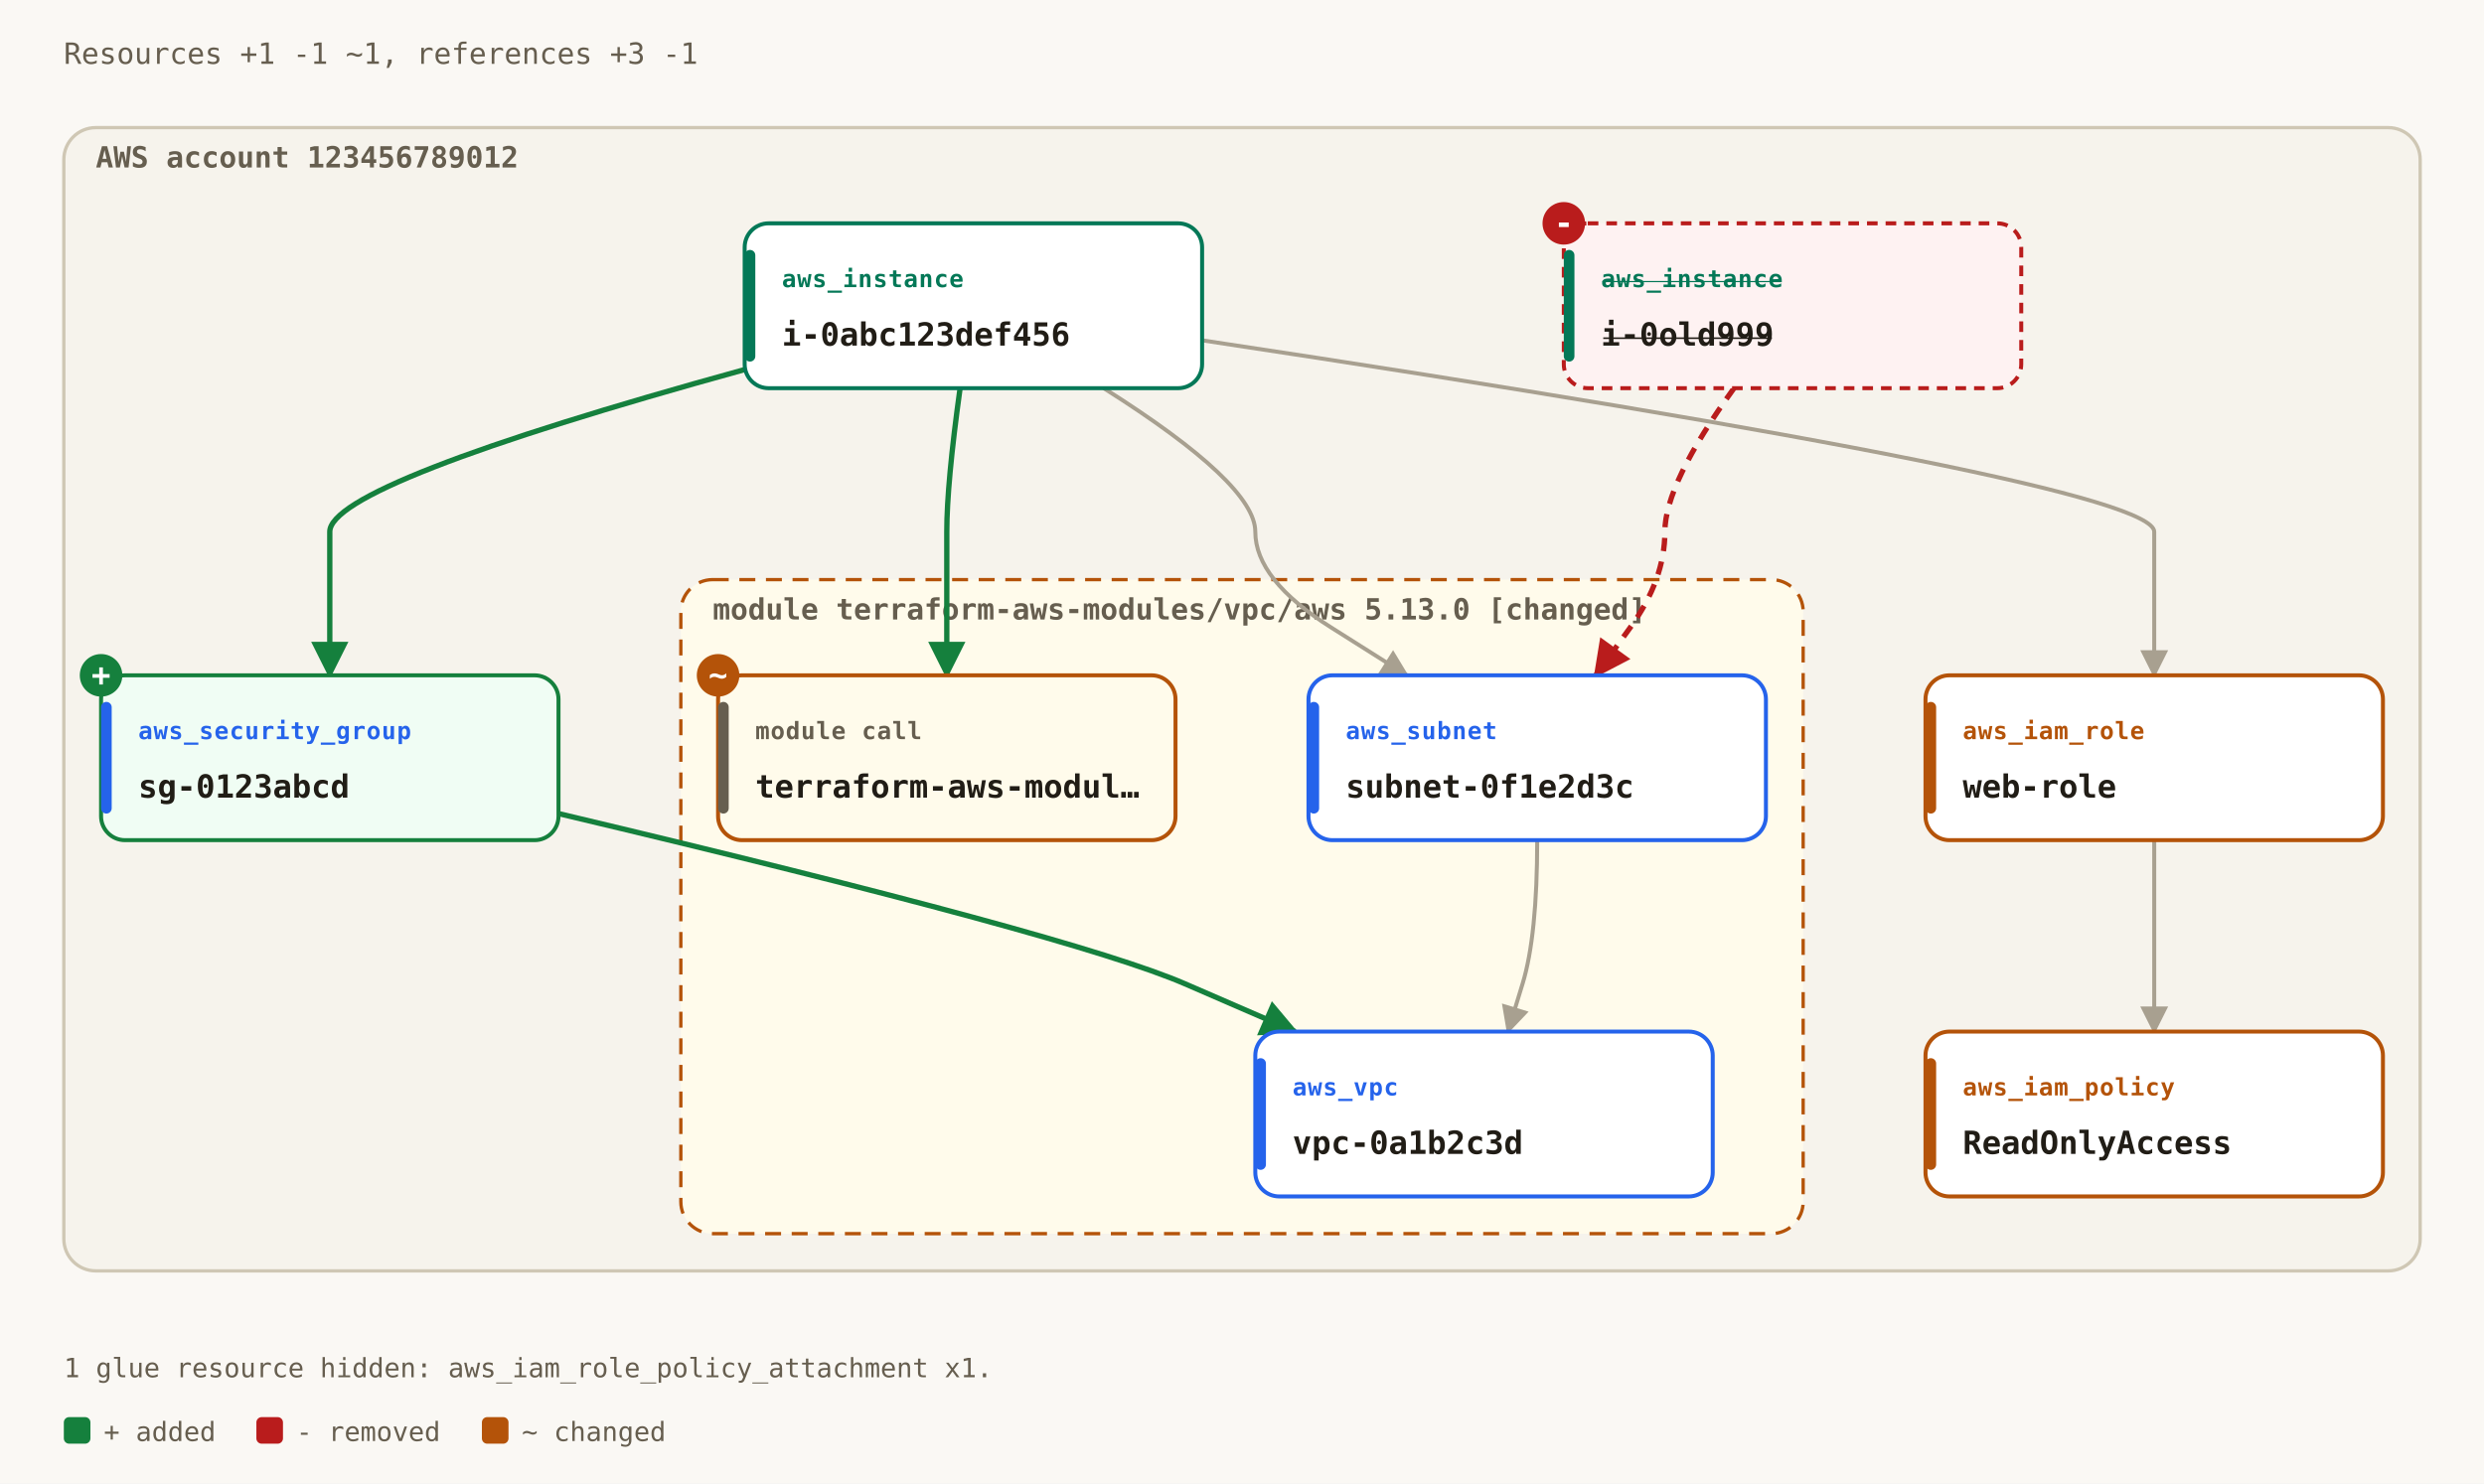
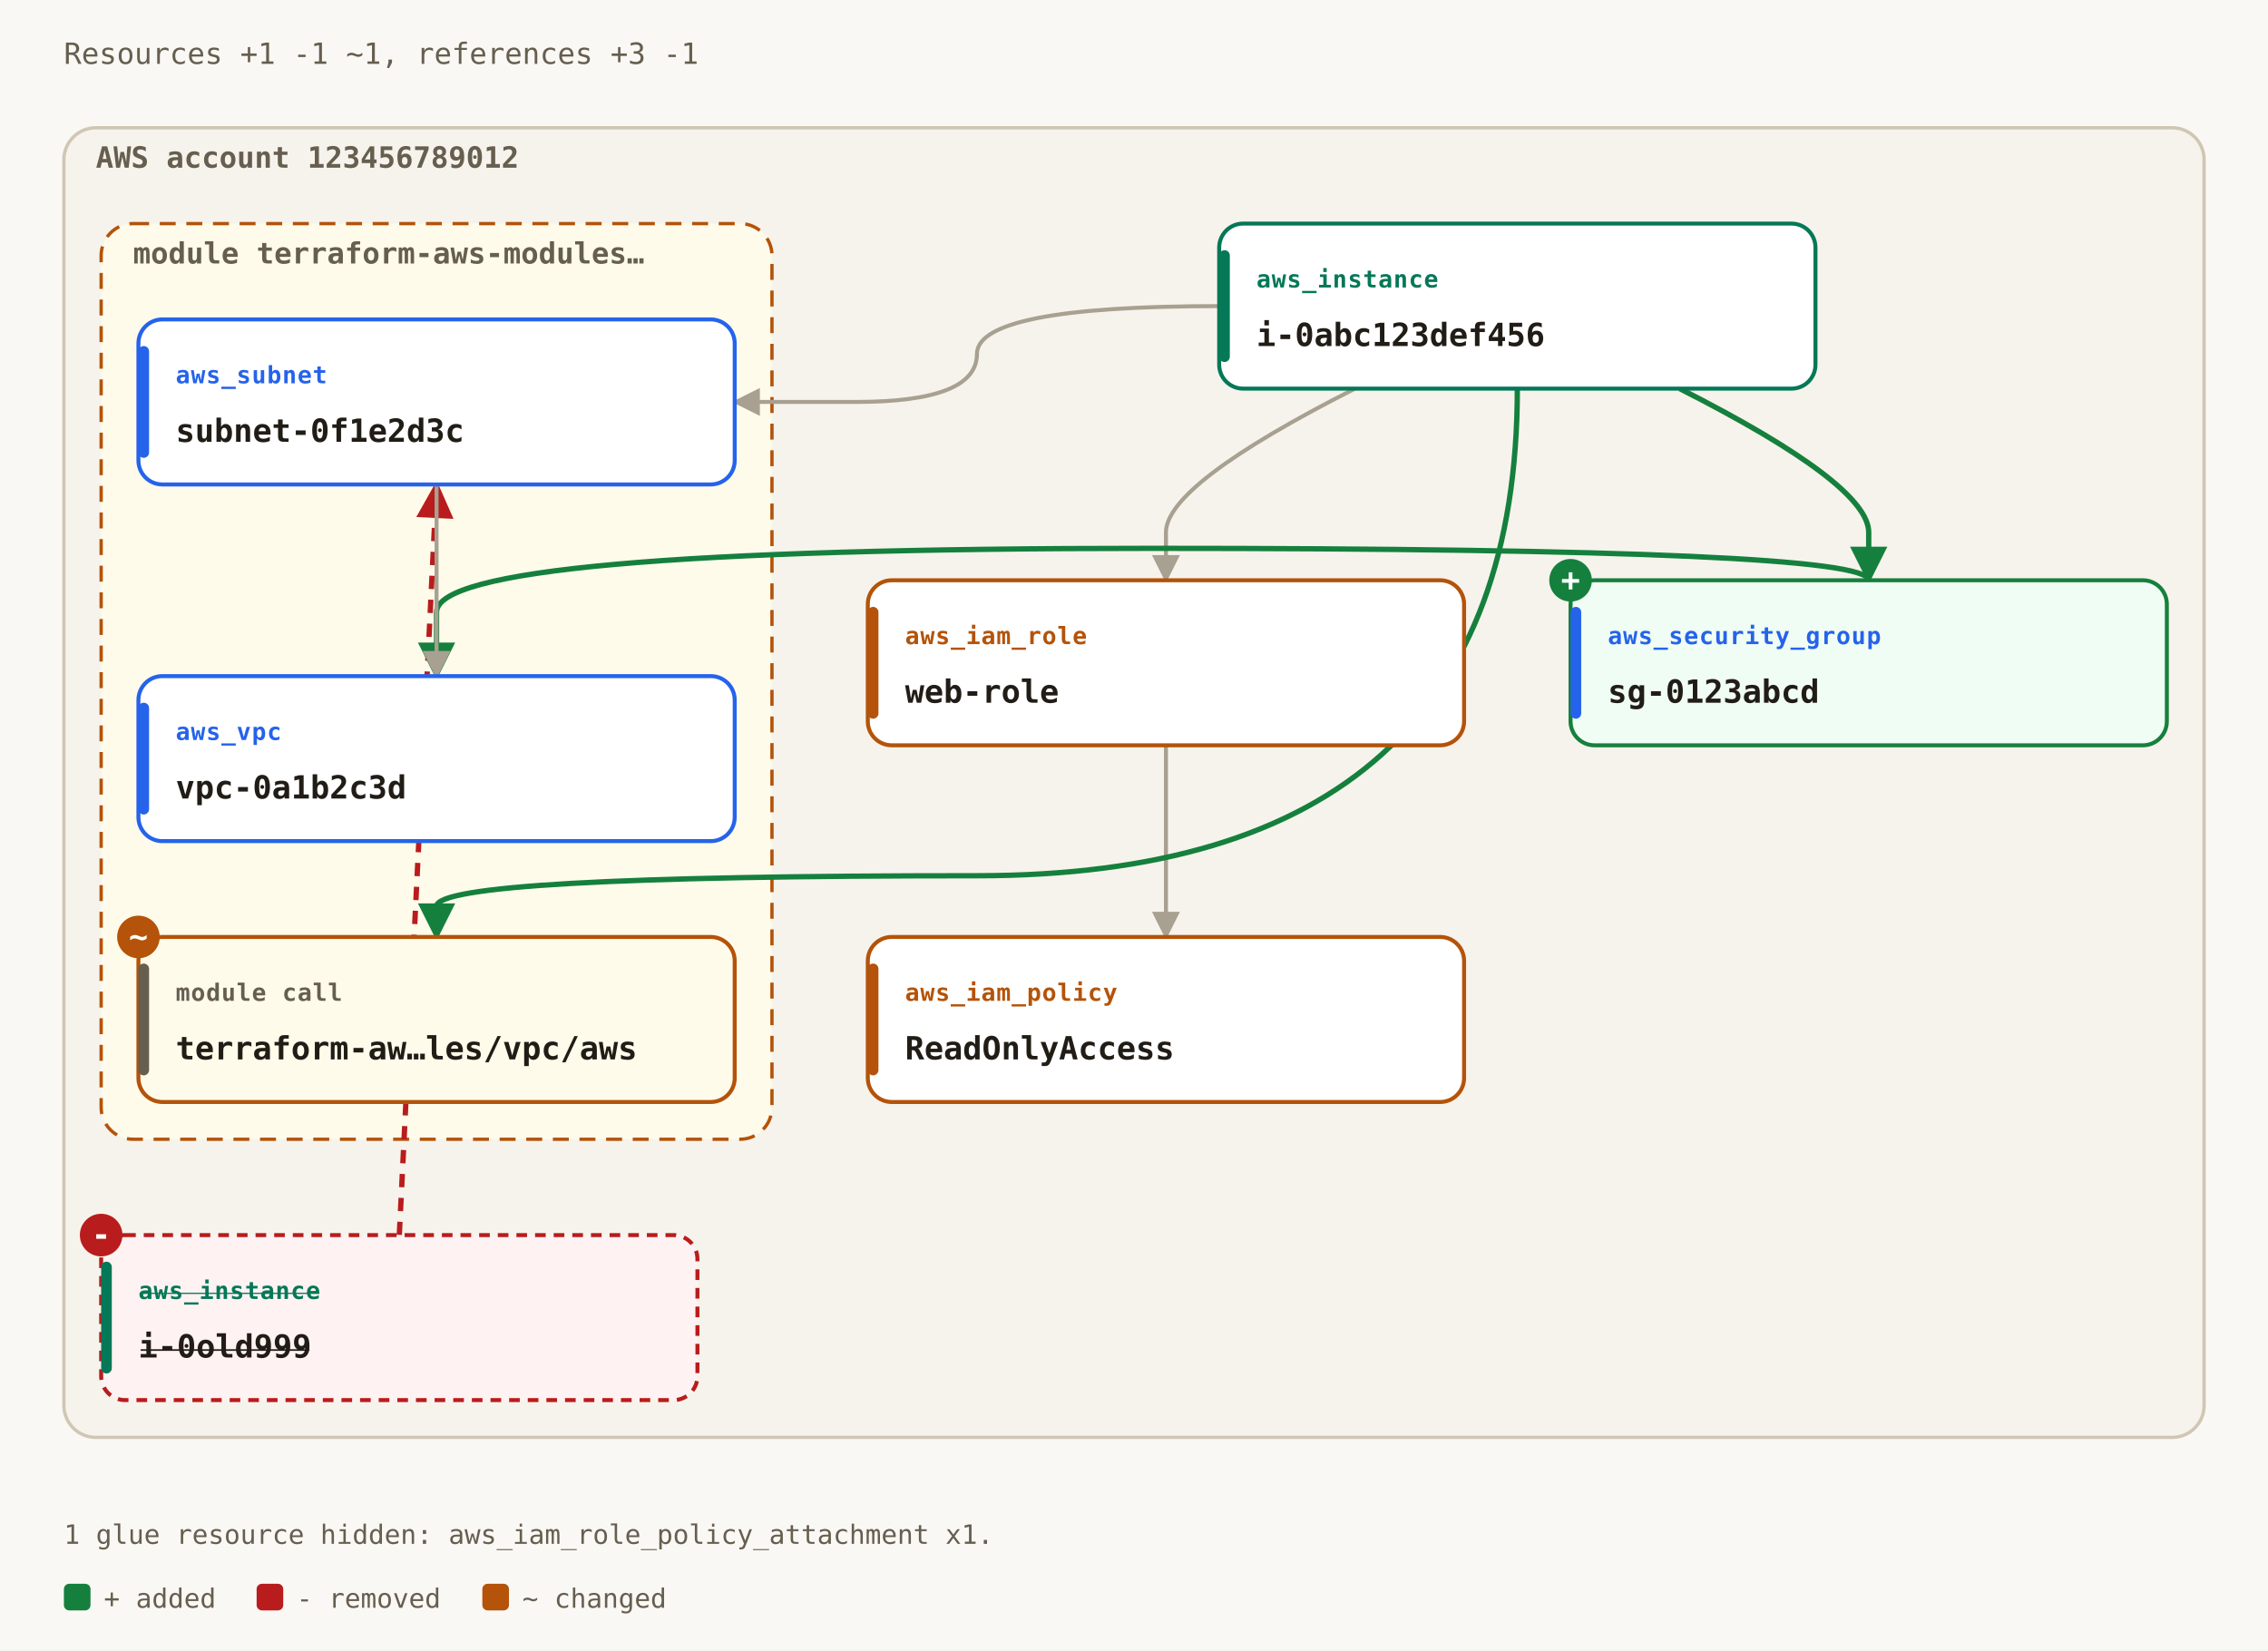
- <svg xmlns="http://www.w3.org/2000/svg" width="934" height="558" viewBox="0 0 934 558" role="img" aria-labelledby="tg-title tg-desc">
+ <svg xmlns="http://www.w3.org/2000/svg" width="852" height="620" viewBox="0 0 852 620" role="img" aria-labelledby="tg-title tg-desc">
  <defs>
    <marker id="tg-arrow-unchanged" viewBox="0 0 10 10" refX="9" refY="5" markerWidth="7" markerHeight="7" orient="auto-start-reverse">
      <path d="M 0 0 L 10 5 L 0 10 z" fill="#a8a090" />
    </marker>
    <marker id="tg-arrow-added" viewBox="0 0 10 10" refX="9" refY="5" markerWidth="7" markerHeight="7" orient="auto-start-reverse">
      <path d="M 0 0 L 10 5 L 0 10 z" fill="#15803d" />
    </marker>
    <marker id="tg-arrow-removed" viewBox="0 0 10 10" refX="9" refY="5" markerWidth="7" markerHeight="7" orient="auto-start-reverse">
      <path d="M 0 0 L 10 5 L 0 10 z" fill="#b91c1c" />
    </marker>
  </defs>
-   <rect width="934" height="558" fill="#faf8f4" />
+   <rect width="852" height="620" fill="#faf8f4" />
  <text x="24" y="24" font-family="'JetBrains Mono',ui-monospace,SFMono-Regular,Menlo,Consolas,monospace" font-size="11" font-weight="400" fill="#665e4f">Resources +1 -1 ~1, references +3 -1</text>
  <g>
-     <rect x="24" y="48" width="886" height="430" rx="12" fill="#f6f3ec" stroke="#cfc7b4" stroke-width="1.25" />
+     <rect x="24" y="48" width="804" height="492" rx="12" fill="#f6f3ec" stroke="#cfc7b4" stroke-width="1.25" />
    <text x="36" y="63" font-family="'JetBrains Mono',ui-monospace,SFMono-Regular,Menlo,Consolas,monospace" font-size="11" font-weight="700" fill="#665e4f">AWS account 123456789012</text>
  </g>
  <g>
-     <rect x="256" y="218" width="422" height="246" rx="12" fill="#fffbeb" stroke="#b45309" stroke-width="1.25" stroke-dasharray="6 4" />
-     <text x="268" y="233" font-family="'JetBrains Mono',ui-monospace,SFMono-Regular,Menlo,Consolas,monospace" font-size="11" font-weight="700" fill="#665e4f">module terraform-aws-modules/vpc/aws 5.13.0 [changed]</text>
+     <rect x="38" y="84" width="252" height="344" rx="12" fill="#fffbeb" stroke="#b45309" stroke-width="1.25" stroke-dasharray="6 4" />
+     <text x="50" y="99" font-family="'JetBrains Mono',ui-monospace,SFMono-Regular,Menlo,Consolas,monospace" font-size="11" font-weight="700" fill="#665e4f">module terraform-aws-modules…</text>
  </g>
-   <path d="M 810 316 Q 810 352 810 370 L 810 388" fill="none" stroke="#a8a090" stroke-width="1.5" marker-end="url(#tg-arrow-unchanged)" />
-   <path d="M 361 146 Q 356 182 356 200 Q 356 218 356 236 L 356 254" fill="none" stroke="#15803d" stroke-width="2" marker-end="url(#tg-arrow-added)" />
-   <path d="M 452 128 Q 810 182 810 200 Q 810 218 810 236 L 810 254" fill="none" stroke="#a8a090" stroke-width="1.5" marker-end="url(#tg-arrow-unchanged)" />
-   <path d="M 280 139 Q 124 182 124 200 Q 124 218 124 236 L 124 254" fill="none" stroke="#15803d" stroke-width="2" marker-end="url(#tg-arrow-added)" />
-   <path d="M 415 146 Q 472 182 472 200 Q 472 218 500.5 236 L 529 254" fill="none" stroke="#a8a090" stroke-width="1.5" marker-end="url(#tg-arrow-unchanged)" />
-   <path d="M 652 146 Q 626 182 626 200 Q 626 218 613 236 L 600 254" fill="none" stroke="#b91c1c" stroke-width="2" stroke-dasharray="5 4" marker-end="url(#tg-arrow-removed)" />
-   <path d="M 210 306 Q 404 352 445.5 370 L 487 388" fill="none" stroke="#15803d" stroke-width="2" marker-end="url(#tg-arrow-added)" />
-   <path d="M 578 316 Q 578 352 572.5 370 L 567 388" fill="none" stroke="#a8a090" stroke-width="1.5" marker-end="url(#tg-arrow-unchanged)" />
+   <path d="M 438 280 Q 438 316 438 334 L 438 352" fill="none" stroke="#a8a090" stroke-width="1.5" marker-end="url(#tg-arrow-unchanged)" />
+   <path d="M 570 146 Q 570 329 367 329 Q 164 329 164 340.5 L 164 352" fill="none" stroke="#15803d" stroke-width="2" marker-end="url(#tg-arrow-added)" />
+   <path d="M 509 146 Q 438 182 438 200 L 438 218" fill="none" stroke="#a8a090" stroke-width="1.5" marker-end="url(#tg-arrow-unchanged)" />
+   <path d="M 631 146 Q 702 182 702 200 L 702 218" fill="none" stroke="#15803d" stroke-width="2" marker-end="url(#tg-arrow-added)" />
+   <path d="M 458 115 Q 367 115 367 133 Q 367 151 321.5 151 L 276 151" fill="none" stroke="#a8a090" stroke-width="1.5" marker-end="url(#tg-arrow-unchanged)" />
+   <path d="M 150 464 L 164 182" fill="none" stroke="#b91c1c" stroke-width="2" stroke-dasharray="5 4" marker-end="url(#tg-arrow-removed)" />
+   <path d="M 702 218 Q 702 206 433 206 Q 164 206 164 230 L 164 254" fill="none" stroke="#15803d" stroke-width="2" marker-end="url(#tg-arrow-added)" />
+   <path d="M 164 182 Q 164 218 164 236 L 164 254" fill="none" stroke="#a8a090" stroke-width="1.5" marker-end="url(#tg-arrow-unchanged)" />
  <g>
-     <rect x="270" y="254" width="172" height="62" rx="9" fill="#fffbeb" stroke="#b45309" stroke-width="1.5" />
-     <rect x="270" y="264" width="4" height="42" rx="2" fill="#665e4f" />
-     <text x="284" y="278" font-family="'JetBrains Mono',ui-monospace,SFMono-Regular,Menlo,Consolas,monospace" font-size="9" font-weight="600" fill="#665e4f" letter-spacing="0.3">module call</text>
-     <text x="284" y="300" font-family="'JetBrains Mono',ui-monospace,SFMono-Regular,Menlo,Consolas,monospace" font-size="12" font-weight="700" fill="#211d16">terraform-aws-modul…</text>
-     <circle cx="270" cy="254" r="8" fill="#b45309" />
-     <text x="270" y="258" text-anchor="middle" font-family="'JetBrains Mono',ui-monospace,SFMono-Regular,Menlo,Consolas,monospace" font-size="12" font-weight="700" fill="#ffffff">~</text>
+     <rect x="52" y="352" width="224" height="62" rx="9" fill="#fffbeb" stroke="#b45309" stroke-width="1.5" />
+     <rect x="52" y="362" width="4" height="42" rx="2" fill="#665e4f" />
+     <text x="66" y="376" font-family="'JetBrains Mono',ui-monospace,SFMono-Regular,Menlo,Consolas,monospace" font-size="9" font-weight="600" fill="#665e4f" letter-spacing="0.3">module call</text>
+     <text x="66" y="398" font-family="'JetBrains Mono',ui-monospace,SFMono-Regular,Menlo,Consolas,monospace" font-size="12" font-weight="700" fill="#211d16">terraform-aw…les/vpc/aws</text>
+     <circle cx="52" cy="352" r="8" fill="#b45309" />
+     <text x="52" y="356" text-anchor="middle" font-family="'JetBrains Mono',ui-monospace,SFMono-Regular,Menlo,Consolas,monospace" font-size="12" font-weight="700" fill="#ffffff">~</text>
  </g>
  <g>
-     <rect x="724" y="388" width="172" height="62" rx="9" fill="#ffffff" stroke="#b45309" stroke-width="1.5" />
-     <rect x="724" y="398" width="4" height="42" rx="2" fill="#b45309" />
-     <text x="738" y="412" font-family="'JetBrains Mono',ui-monospace,SFMono-Regular,Menlo,Consolas,monospace" font-size="9" font-weight="600" fill="#b45309" letter-spacing="0.3">aws_iam_policy</text>
-     <text x="738" y="434" font-family="'JetBrains Mono',ui-monospace,SFMono-Regular,Menlo,Consolas,monospace" font-size="12" font-weight="700" fill="#211d16">ReadOnlyAccess</text>
+     <rect x="326" y="352" width="224" height="62" rx="9" fill="#ffffff" stroke="#b45309" stroke-width="1.5" />
+     <rect x="326" y="362" width="4" height="42" rx="2" fill="#b45309" />
+     <text x="340" y="376" font-family="'JetBrains Mono',ui-monospace,SFMono-Regular,Menlo,Consolas,monospace" font-size="9" font-weight="600" fill="#b45309" letter-spacing="0.3">aws_iam_policy</text>
+     <text x="340" y="398" font-family="'JetBrains Mono',ui-monospace,SFMono-Regular,Menlo,Consolas,monospace" font-size="12" font-weight="700" fill="#211d16">ReadOnlyAccess</text>
  </g>
  <g>
-     <rect x="724" y="254" width="172" height="62" rx="9" fill="#ffffff" stroke="#b45309" stroke-width="1.5" />
-     <rect x="724" y="264" width="4" height="42" rx="2" fill="#b45309" />
-     <text x="738" y="278" font-family="'JetBrains Mono',ui-monospace,SFMono-Regular,Menlo,Consolas,monospace" font-size="9" font-weight="600" fill="#b45309" letter-spacing="0.3">aws_iam_role</text>
-     <text x="738" y="300" font-family="'JetBrains Mono',ui-monospace,SFMono-Regular,Menlo,Consolas,monospace" font-size="12" font-weight="700" fill="#211d16">web-role</text>
+     <rect x="326" y="218" width="224" height="62" rx="9" fill="#ffffff" stroke="#b45309" stroke-width="1.5" />
+     <rect x="326" y="228" width="4" height="42" rx="2" fill="#b45309" />
+     <text x="340" y="242" font-family="'JetBrains Mono',ui-monospace,SFMono-Regular,Menlo,Consolas,monospace" font-size="9" font-weight="600" fill="#b45309" letter-spacing="0.3">aws_iam_role</text>
+     <text x="340" y="264" font-family="'JetBrains Mono',ui-monospace,SFMono-Regular,Menlo,Consolas,monospace" font-size="12" font-weight="700" fill="#211d16">web-role</text>
  </g>
  <g>
-     <rect x="280" y="84" width="172" height="62" rx="9" fill="#ffffff" stroke="#047857" stroke-width="1.5" />
-     <rect x="280" y="94" width="4" height="42" rx="2" fill="#047857" />
-     <text x="294" y="108" font-family="'JetBrains Mono',ui-monospace,SFMono-Regular,Menlo,Consolas,monospace" font-size="9" font-weight="600" fill="#047857" letter-spacing="0.3">aws_instance</text>
-     <text x="294" y="130" font-family="'JetBrains Mono',ui-monospace,SFMono-Regular,Menlo,Consolas,monospace" font-size="12" font-weight="700" fill="#211d16">i-0abc123def456</text>
+     <rect x="458" y="84" width="224" height="62" rx="9" fill="#ffffff" stroke="#047857" stroke-width="1.5" />
+     <rect x="458" y="94" width="4" height="42" rx="2" fill="#047857" />
+     <text x="472" y="108" font-family="'JetBrains Mono',ui-monospace,SFMono-Regular,Menlo,Consolas,monospace" font-size="9" font-weight="600" fill="#047857" letter-spacing="0.3">aws_instance</text>
+     <text x="472" y="130" font-family="'JetBrains Mono',ui-monospace,SFMono-Regular,Menlo,Consolas,monospace" font-size="12" font-weight="700" fill="#211d16">i-0abc123def456</text>
  </g>
  <g>
-     <rect x="588" y="84" width="172" height="62" rx="9" fill="#fef2f2" stroke="#b91c1c" stroke-width="1.5" stroke-dasharray="4 3" />
-     <rect x="588" y="94" width="4" height="42" rx="2" fill="#047857" />
-     <text x="602" y="108" font-family="'JetBrains Mono',ui-monospace,SFMono-Regular,Menlo,Consolas,monospace" font-size="9" font-weight="600" fill="#047857" letter-spacing="0.3" text-decoration="line-through">aws_instance</text>
-     <text x="602" y="130" font-family="'JetBrains Mono',ui-monospace,SFMono-Regular,Menlo,Consolas,monospace" font-size="12" font-weight="700" fill="#211d16" text-decoration="line-through">i-0old999</text>
-     <circle cx="588" cy="84" r="8" fill="#b91c1c" />
-     <text x="588" y="88" text-anchor="middle" font-family="'JetBrains Mono',ui-monospace,SFMono-Regular,Menlo,Consolas,monospace" font-size="12" font-weight="700" fill="#ffffff">-</text>
+     <rect x="38" y="464" width="224" height="62" rx="9" fill="#fef2f2" stroke="#b91c1c" stroke-width="1.5" stroke-dasharray="4 3" />
+     <rect x="38" y="474" width="4" height="42" rx="2" fill="#047857" />
+     <text x="52" y="488" font-family="'JetBrains Mono',ui-monospace,SFMono-Regular,Menlo,Consolas,monospace" font-size="9" font-weight="600" fill="#047857" letter-spacing="0.3" text-decoration="line-through">aws_instance</text>
+     <text x="52" y="510" font-family="'JetBrains Mono',ui-monospace,SFMono-Regular,Menlo,Consolas,monospace" font-size="12" font-weight="700" fill="#211d16" text-decoration="line-through">i-0old999</text>
+     <circle cx="38" cy="464" r="8" fill="#b91c1c" />
+     <text x="38" y="468" text-anchor="middle" font-family="'JetBrains Mono',ui-monospace,SFMono-Regular,Menlo,Consolas,monospace" font-size="12" font-weight="700" fill="#ffffff">-</text>
  </g>
  <g>
-     <rect x="38" y="254" width="172" height="62" rx="9" fill="#f0fdf4" stroke="#15803d" stroke-width="1.5" />
-     <rect x="38" y="264" width="4" height="42" rx="2" fill="#2563eb" />
-     <text x="52" y="278" font-family="'JetBrains Mono',ui-monospace,SFMono-Regular,Menlo,Consolas,monospace" font-size="9" font-weight="600" fill="#2563eb" letter-spacing="0.3">aws_security_group</text>
-     <text x="52" y="300" font-family="'JetBrains Mono',ui-monospace,SFMono-Regular,Menlo,Consolas,monospace" font-size="12" font-weight="700" fill="#211d16">sg-0123abcd</text>
-     <circle cx="38" cy="254" r="8" fill="#15803d" />
-     <text x="38" y="258" text-anchor="middle" font-family="'JetBrains Mono',ui-monospace,SFMono-Regular,Menlo,Consolas,monospace" font-size="12" font-weight="700" fill="#ffffff">+</text>
+     <rect x="590" y="218" width="224" height="62" rx="9" fill="#f0fdf4" stroke="#15803d" stroke-width="1.5" />
+     <rect x="590" y="228" width="4" height="42" rx="2" fill="#2563eb" />
+     <text x="604" y="242" font-family="'JetBrains Mono',ui-monospace,SFMono-Regular,Menlo,Consolas,monospace" font-size="9" font-weight="600" fill="#2563eb" letter-spacing="0.3">aws_security_group</text>
+     <text x="604" y="264" font-family="'JetBrains Mono',ui-monospace,SFMono-Regular,Menlo,Consolas,monospace" font-size="12" font-weight="700" fill="#211d16">sg-0123abcd</text>
+     <circle cx="590" cy="218" r="8" fill="#15803d" />
+     <text x="590" y="222" text-anchor="middle" font-family="'JetBrains Mono',ui-monospace,SFMono-Regular,Menlo,Consolas,monospace" font-size="12" font-weight="700" fill="#ffffff">+</text>
  </g>
  <g>
-     <rect x="492" y="254" width="172" height="62" rx="9" fill="#ffffff" stroke="#2563eb" stroke-width="1.5" />
-     <rect x="492" y="264" width="4" height="42" rx="2" fill="#2563eb" />
-     <text x="506" y="278" font-family="'JetBrains Mono',ui-monospace,SFMono-Regular,Menlo,Consolas,monospace" font-size="9" font-weight="600" fill="#2563eb" letter-spacing="0.3">aws_subnet</text>
-     <text x="506" y="300" font-family="'JetBrains Mono',ui-monospace,SFMono-Regular,Menlo,Consolas,monospace" font-size="12" font-weight="700" fill="#211d16">subnet-0f1e2d3c</text>
+     <rect x="52" y="120" width="224" height="62" rx="9" fill="#ffffff" stroke="#2563eb" stroke-width="1.5" />
+     <rect x="52" y="130" width="4" height="42" rx="2" fill="#2563eb" />
+     <text x="66" y="144" font-family="'JetBrains Mono',ui-monospace,SFMono-Regular,Menlo,Consolas,monospace" font-size="9" font-weight="600" fill="#2563eb" letter-spacing="0.3">aws_subnet</text>
+     <text x="66" y="166" font-family="'JetBrains Mono',ui-monospace,SFMono-Regular,Menlo,Consolas,monospace" font-size="12" font-weight="700" fill="#211d16">subnet-0f1e2d3c</text>
  </g>
  <g>
-     <rect x="472" y="388" width="172" height="62" rx="9" fill="#ffffff" stroke="#2563eb" stroke-width="1.5" />
-     <rect x="472" y="398" width="4" height="42" rx="2" fill="#2563eb" />
-     <text x="486" y="412" font-family="'JetBrains Mono',ui-monospace,SFMono-Regular,Menlo,Consolas,monospace" font-size="9" font-weight="600" fill="#2563eb" letter-spacing="0.3">aws_vpc</text>
-     <text x="486" y="434" font-family="'JetBrains Mono',ui-monospace,SFMono-Regular,Menlo,Consolas,monospace" font-size="12" font-weight="700" fill="#211d16">vpc-0a1b2c3d</text>
+     <rect x="52" y="254" width="224" height="62" rx="9" fill="#ffffff" stroke="#2563eb" stroke-width="1.5" />
+     <rect x="52" y="264" width="4" height="42" rx="2" fill="#2563eb" />
+     <text x="66" y="278" font-family="'JetBrains Mono',ui-monospace,SFMono-Regular,Menlo,Consolas,monospace" font-size="9" font-weight="600" fill="#2563eb" letter-spacing="0.3">aws_vpc</text>
+     <text x="66" y="300" font-family="'JetBrains Mono',ui-monospace,SFMono-Regular,Menlo,Consolas,monospace" font-size="12" font-weight="700" fill="#211d16">vpc-0a1b2c3d</text>
  </g>
-   <text x="24" y="518" font-family="'JetBrains Mono',ui-monospace,SFMono-Regular,Menlo,Consolas,monospace" font-size="10" fill="#665e4f">1 glue resource hidden: aws_iam_role_policy_attachment x1.</text>
-   <rect x="24" y="533" width="10" height="10" rx="2" fill="#15803d" />
-   <text x="39" y="542" font-family="'JetBrains Mono',ui-monospace,SFMono-Regular,Menlo,Consolas,monospace" font-size="10" fill="#665e4f">+ added</text>
-   <rect x="96.4" y="533" width="10" height="10" rx="2" fill="#b91c1c" />
-   <text x="111.4" y="542" font-family="'JetBrains Mono',ui-monospace,SFMono-Regular,Menlo,Consolas,monospace" font-size="10" fill="#665e4f">- removed</text>
-   <rect x="181.2" y="533" width="10" height="10" rx="2" fill="#b45309" />
-   <text x="196.2" y="542" font-family="'JetBrains Mono',ui-monospace,SFMono-Regular,Menlo,Consolas,monospace" font-size="10" fill="#665e4f">~ changed</text>
+   <text x="24" y="580" font-family="'JetBrains Mono',ui-monospace,SFMono-Regular,Menlo,Consolas,monospace" font-size="10" fill="#665e4f">1 glue resource hidden: aws_iam_role_policy_attachment x1.</text>
+   <rect x="24" y="595" width="10" height="10" rx="2" fill="#15803d" />
+   <text x="39" y="604" font-family="'JetBrains Mono',ui-monospace,SFMono-Regular,Menlo,Consolas,monospace" font-size="10" fill="#665e4f">+ added</text>
+   <rect x="96.4" y="595" width="10" height="10" rx="2" fill="#b91c1c" />
+   <text x="111.4" y="604" font-family="'JetBrains Mono',ui-monospace,SFMono-Regular,Menlo,Consolas,monospace" font-size="10" fill="#665e4f">- removed</text>
+   <rect x="181.2" y="595" width="10" height="10" rx="2" fill="#b45309" />
+   <text x="196.2" y="604" font-family="'JetBrains Mono',ui-monospace,SFMono-Regular,Menlo,Consolas,monospace" font-size="10" fill="#665e4f">~ changed</text>
</svg>
